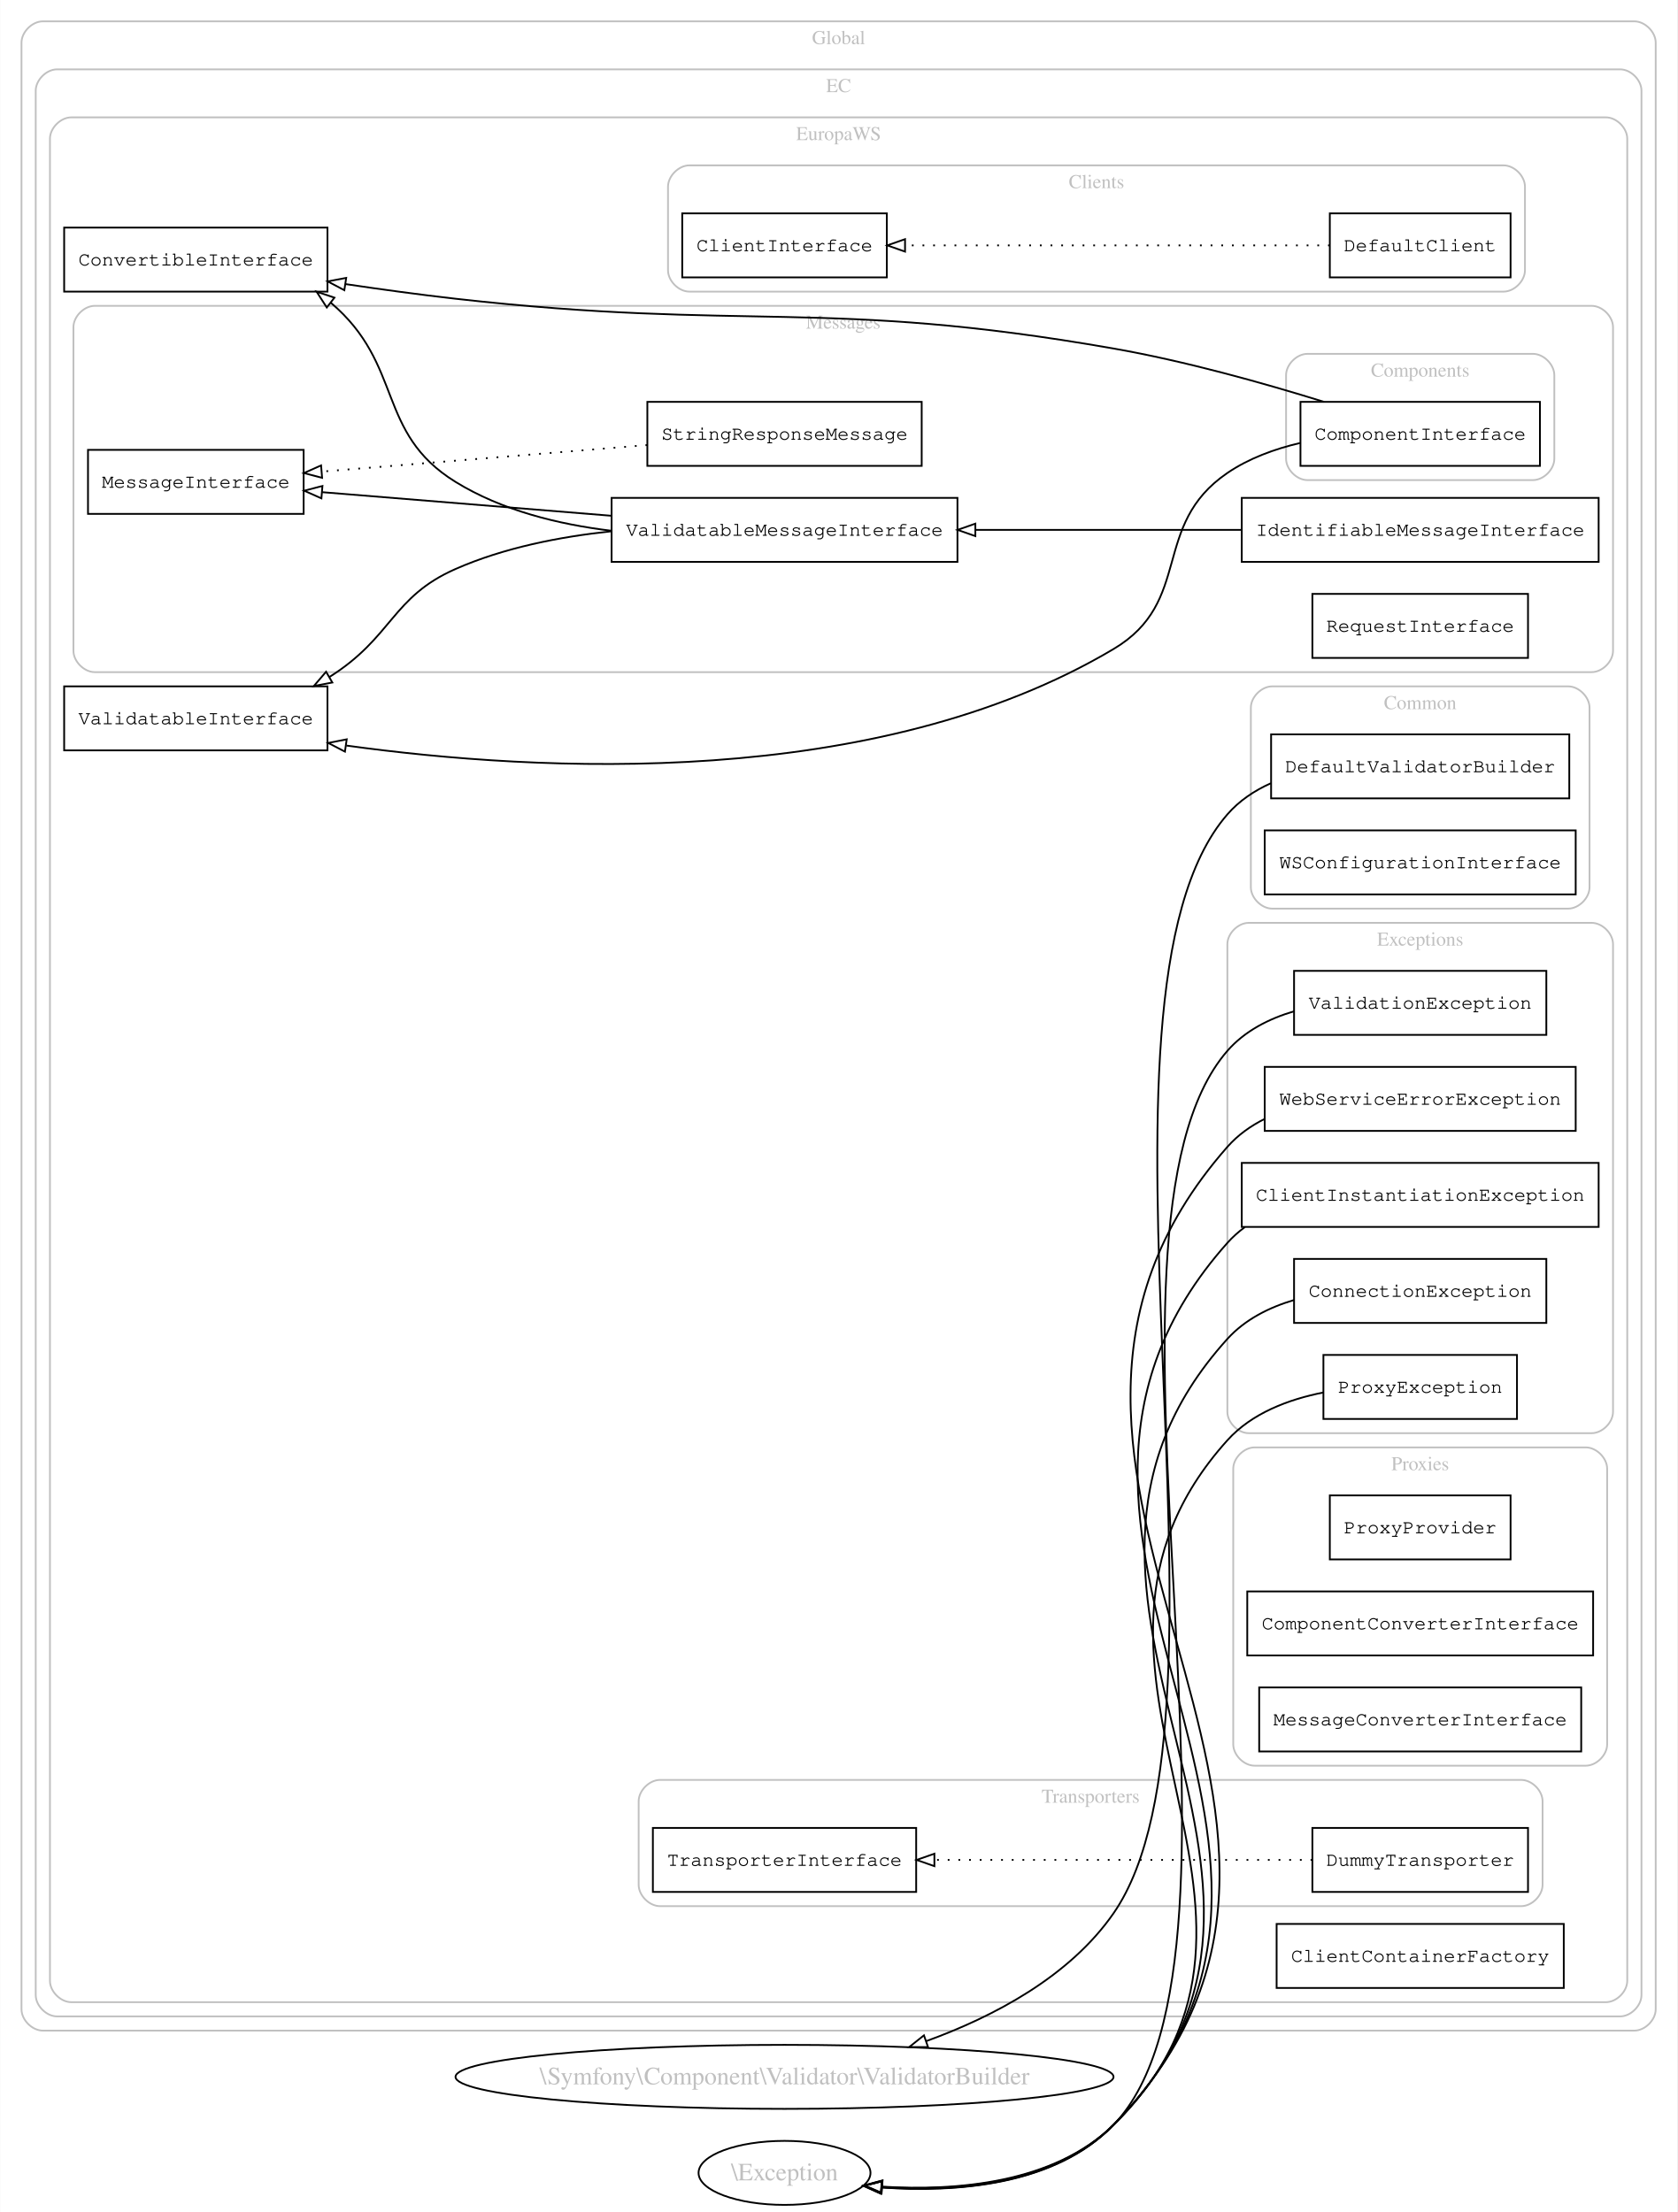
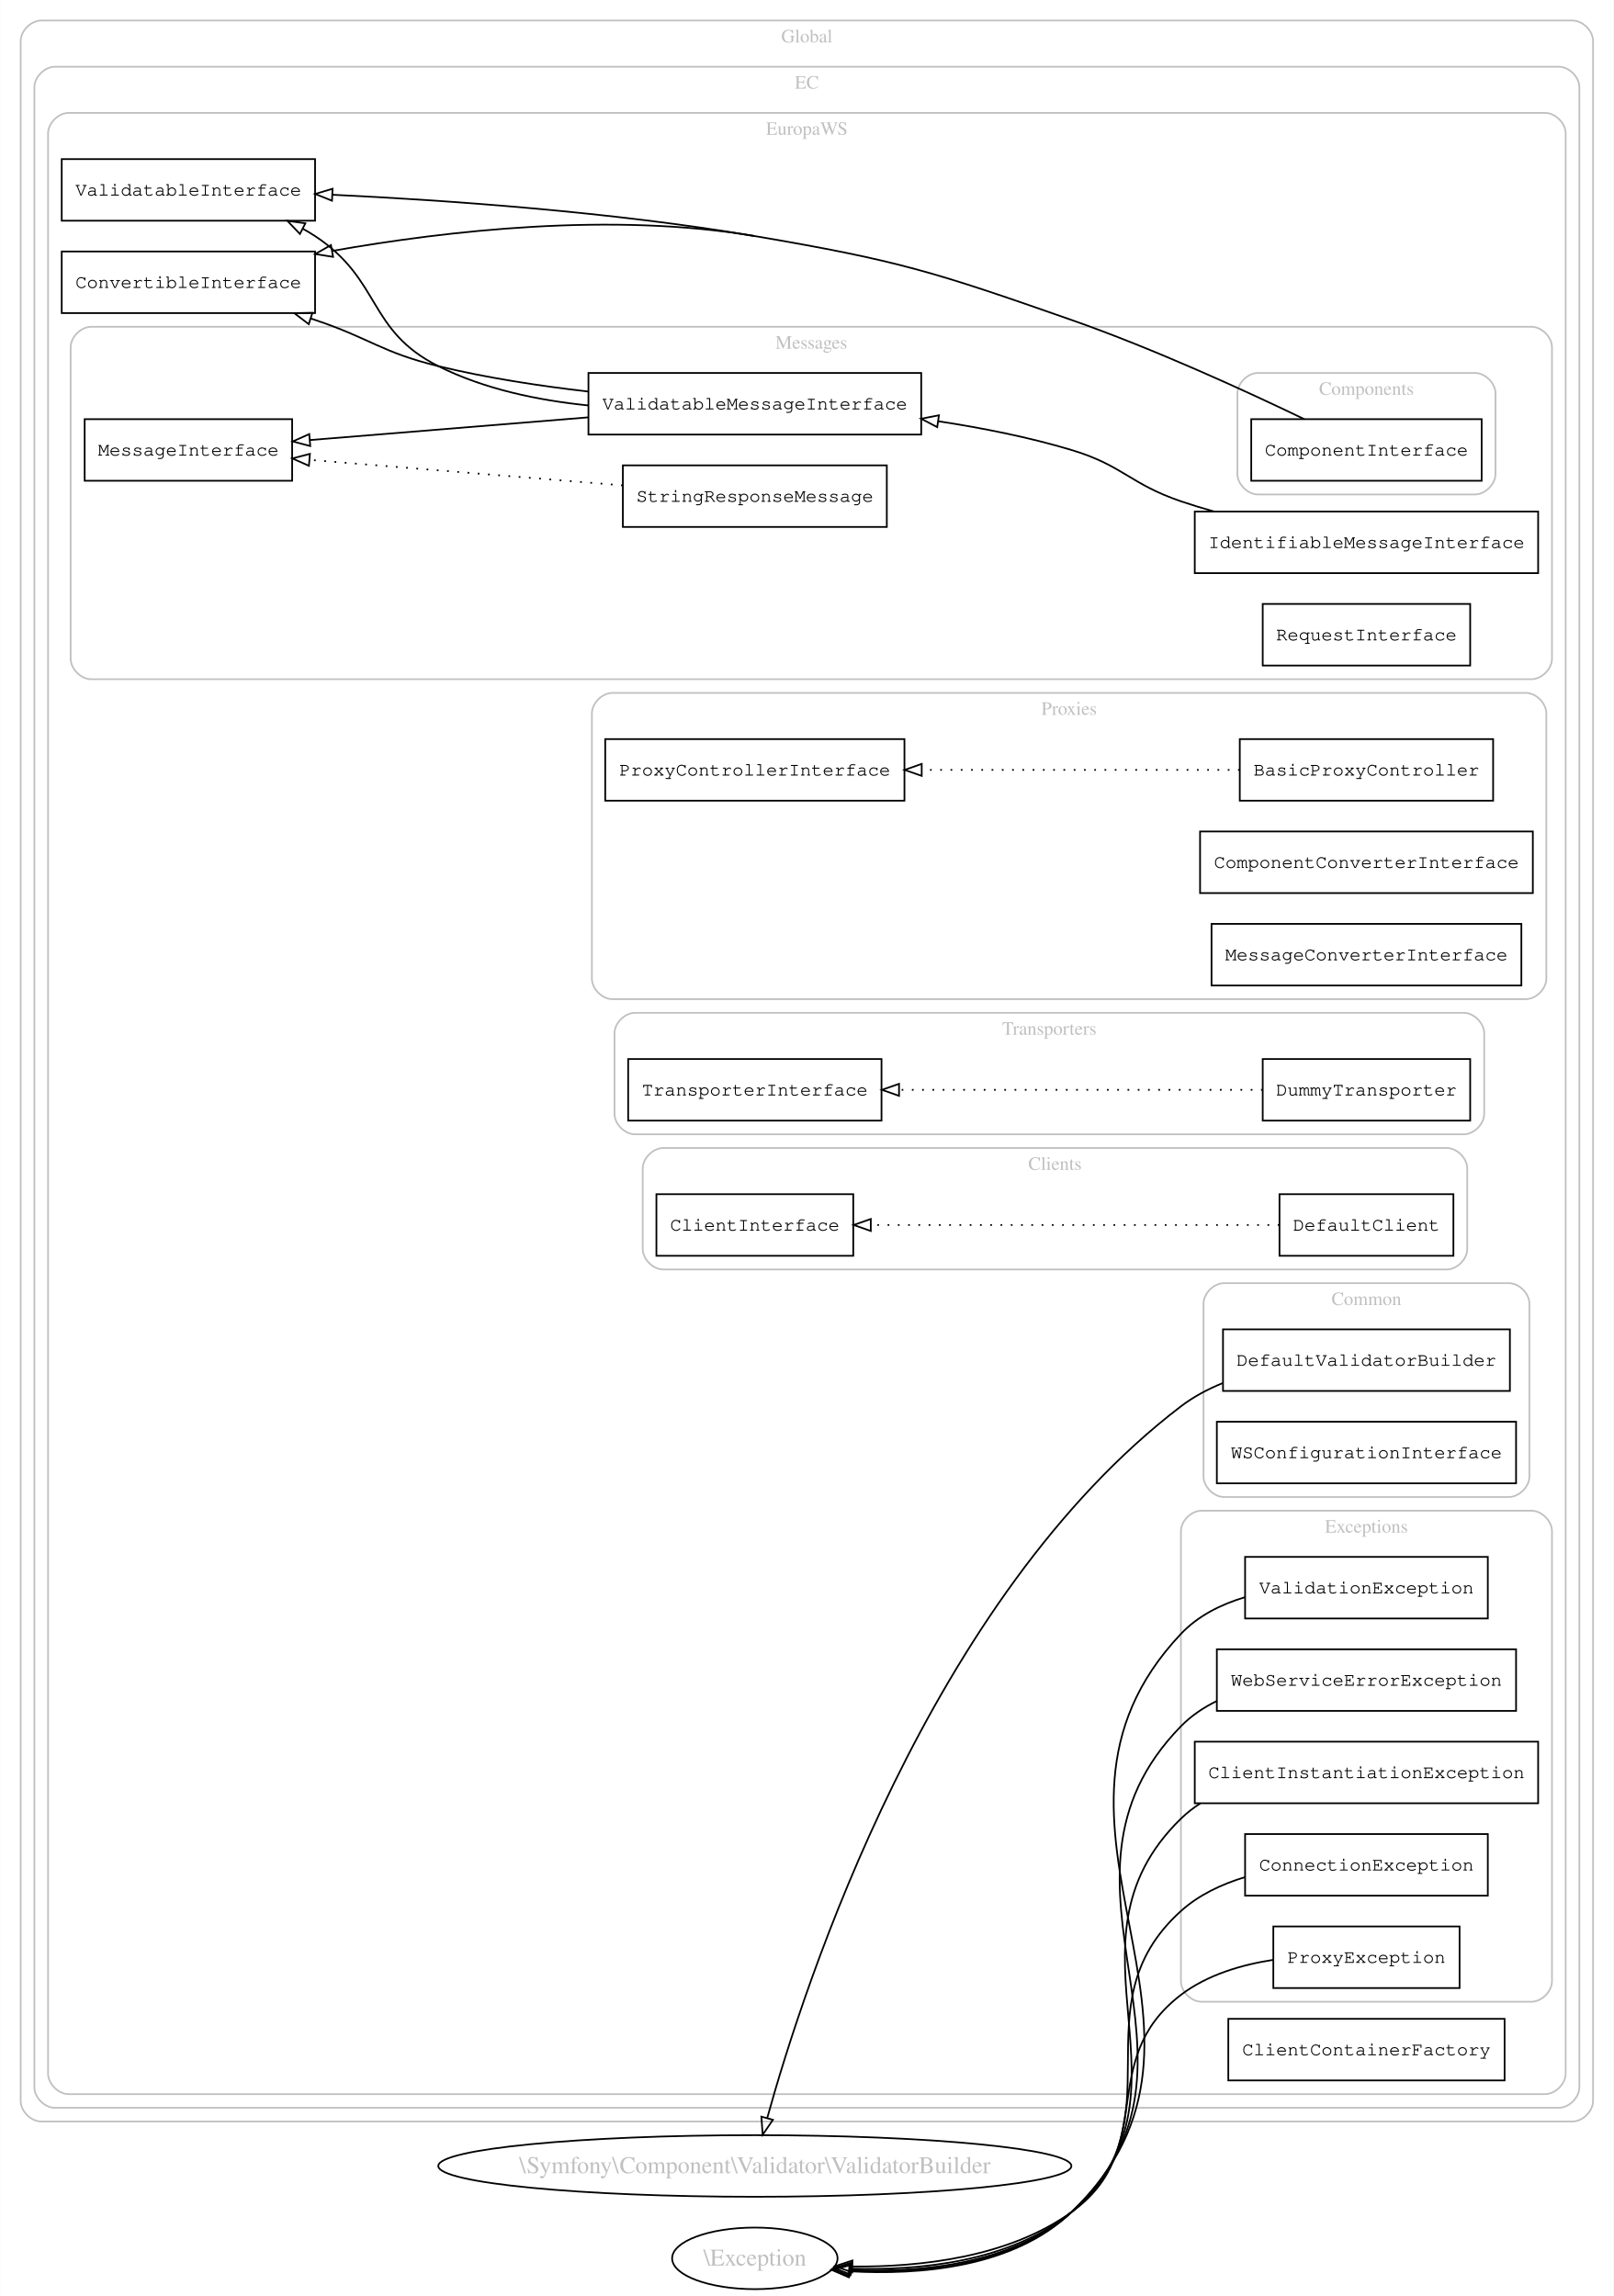
- <svg xmlns="http://www.w3.org/2000/svg" width="943pt" height="1244pt" viewBox="0.00 0.00 942.83 1244.00">
-   <g id="graph0" class="graph" transform="scale(1 1) rotate(0) translate(4 1240)">
-     <polygon fill="#ffffff" stroke="transparent" points="-4,4 -4,-1240 938.831,-1240 938.831,4 -4,4" />
+ <svg xmlns="http://www.w3.org/2000/svg" width="943pt" height="1342pt" viewBox="0.00 0.00 942.83 1342.00">
+   <g id="graph0" class="graph" transform="scale(1 1) rotate(0) translate(4 1338)">
+     <polygon fill="#ffffff" stroke="transparent" points="-4,4 -4,-1338 938.831,-1338 938.831,4 -4,4" />
    <g id="clust1" class="cluster">
-       <path fill="none" stroke="#c0c0c0" d="M20,-98C20,-98 914.831,-98 914.831,-98 920.831,-98 926.831,-104 926.831,-110 926.831,-110 926.831,-1216 926.831,-1216 926.831,-1222 920.831,-1228 914.831,-1228 914.831,-1228 20,-1228 20,-1228 14,-1228 8,-1222 8,-1216 8,-1216 8,-110 8,-110 8,-104 14,-98 20,-98" />
-       <text text-anchor="middle" x="467.416" y="-1215.2" font-family="Times,serif" font-size="11.00" fill="#c0c0c0">Global</text>
+       <path fill="none" stroke="#c0c0c0" d="M20,-98C20,-98 914.831,-98 914.831,-98 920.831,-98 926.831,-104 926.831,-110 926.831,-110 926.831,-1314 926.831,-1314 926.831,-1320 920.831,-1326 914.831,-1326 914.831,-1326 20,-1326 20,-1326 14,-1326 8,-1320 8,-1314 8,-1314 8,-110 8,-110 8,-104 14,-98 20,-98" />
+       <text text-anchor="middle" x="467.416" y="-1313.2" font-family="Times,serif" font-size="11.00" fill="#c0c0c0">Global</text>
    </g>
    <g id="clust2" class="cluster">
-       <path fill="none" stroke="#c0c0c0" d="M28,-106C28,-106 906.831,-106 906.831,-106 912.831,-106 918.831,-112 918.831,-118 918.831,-118 918.831,-1189 918.831,-1189 918.831,-1195 912.831,-1201 906.831,-1201 906.831,-1201 28,-1201 28,-1201 22,-1201 16,-1195 16,-1189 16,-1189 16,-118 16,-118 16,-112 22,-106 28,-106" />
-       <text text-anchor="middle" x="467.416" y="-1188.2" font-family="Times,serif" font-size="11.00" fill="#c0c0c0">EC</text>
+       <path fill="none" stroke="#c0c0c0" d="M28,-106C28,-106 906.831,-106 906.831,-106 912.831,-106 918.831,-112 918.831,-118 918.831,-118 918.831,-1287 918.831,-1287 918.831,-1293 912.831,-1299 906.831,-1299 906.831,-1299 28,-1299 28,-1299 22,-1299 16,-1293 16,-1287 16,-1287 16,-118 16,-118 16,-112 22,-106 28,-106" />
+       <text text-anchor="middle" x="467.416" y="-1286.2" font-family="Times,serif" font-size="11.00" fill="#c0c0c0">EC</text>
    </g>
    <g id="clust3" class="cluster">
-       <path fill="none" stroke="#c0c0c0" d="M36,-114C36,-114 898.831,-114 898.831,-114 904.831,-114 910.831,-120 910.831,-126 910.831,-126 910.831,-1162 910.831,-1162 910.831,-1168 904.831,-1174 898.831,-1174 898.831,-1174 36,-1174 36,-1174 30,-1174 24,-1168 24,-1162 24,-1162 24,-126 24,-126 24,-120 30,-114 36,-114" />
-       <text text-anchor="middle" x="467.416" y="-1161.2" font-family="Times,serif" font-size="11.00" fill="#c0c0c0">EuropaWS</text>
+       <path fill="none" stroke="#c0c0c0" d="M36,-114C36,-114 898.831,-114 898.831,-114 904.831,-114 910.831,-120 910.831,-126 910.831,-126 910.831,-1260 910.831,-1260 910.831,-1266 904.831,-1272 898.831,-1272 898.831,-1272 36,-1272 36,-1272 30,-1272 24,-1266 24,-1260 24,-1260 24,-126 24,-126 24,-120 30,-114 36,-114" />
+       <text text-anchor="middle" x="467.416" y="-1259.2" font-family="Times,serif" font-size="11.00" fill="#c0c0c0">EuropaWS</text>
+     </g>
+     <g id="clust5" class="cluster">
+       <path fill="none" stroke="#c0c0c0" d="M711.203,-463C711.203,-463 877.629,-463 877.629,-463 883.629,-463 889.629,-469 889.629,-475 889.629,-475 889.629,-576 889.629,-576 889.629,-582 883.629,-588 877.629,-588 877.629,-588 711.203,-588 711.203,-588 705.203,-588 699.203,-582 699.203,-576 699.203,-576 699.203,-475 699.203,-475 699.203,-469 705.203,-463 711.203,-463" />
+       <text text-anchor="middle" x="794.416" y="-575.2" font-family="Times,serif" font-size="11.00" fill="#c0c0c0">Common</text>
+     </g>
+     <g id="clust6" class="cluster">
+       <path fill="none" stroke="#c0c0c0" d="M698.001,-168C698.001,-168 890.831,-168 890.831,-168 896.831,-168 902.831,-174 902.831,-180 902.831,-180 902.831,-443 902.831,-443 902.831,-449 896.831,-455 890.831,-455 890.831,-455 698.001,-455 698.001,-455 692.001,-455 686.001,-449 686.001,-443 686.001,-443 686.001,-180 686.001,-180 686.001,-174 692.001,-168 698.001,-168" />
+       <text text-anchor="middle" x="794.416" y="-442.2" font-family="Times,serif" font-size="11.00" fill="#c0c0c0">Exceptions</text>
+     </g>
+     <g id="clust7" class="cluster">
+       <path fill="none" stroke="#c0c0c0" d="M49.202,-941C49.202,-941 890.831,-941 890.831,-941 896.831,-941 902.831,-947 902.831,-953 902.831,-953 902.831,-1135 902.831,-1135 902.831,-1141 896.831,-1147 890.831,-1147 890.831,-1147 49.202,-1147 49.202,-1147 43.202,-1147 37.202,-1141 37.202,-1135 37.202,-1135 37.202,-953 37.202,-953 37.202,-947 43.202,-941 49.202,-941" />
+       <text text-anchor="middle" x="470.017" y="-1134.2" font-family="Times,serif" font-size="11.00" fill="#c0c0c0">Messages</text>
+     </g>
+     <g id="clust8" class="cluster">
+       <path fill="none" stroke="#c0c0c0" d="M731.006,-1049C731.006,-1049 857.826,-1049 857.826,-1049 863.826,-1049 869.826,-1055 869.826,-1061 869.826,-1061 869.826,-1108 869.826,-1108 869.826,-1114 863.826,-1120 857.826,-1120 857.826,-1120 731.006,-1120 731.006,-1120 725.006,-1120 719.006,-1114 719.006,-1108 719.006,-1108 719.006,-1061 719.006,-1061 719.006,-1055 725.006,-1049 731.006,-1049" />
+       <text text-anchor="middle" x="794.416" y="-1107.2" font-family="Times,serif" font-size="11.00" fill="#c0c0c0">Components</text>
+     </g>
+     <g id="clust9" class="cluster">
+       <path fill="none" stroke="#c0c0c0" d="M353.798,-754C353.798,-754 887.531,-754 887.531,-754 893.531,-754 899.531,-760 899.531,-766 899.531,-766 899.531,-921 899.531,-921 899.531,-927 893.531,-933 887.531,-933 887.531,-933 353.798,-933 353.798,-933 347.798,-933 341.798,-927 341.798,-921 341.798,-921 341.798,-766 341.798,-766 341.798,-760 347.798,-754 353.798,-754" />
+       <text text-anchor="middle" x="620.664" y="-920.2" font-family="Times,serif" font-size="11.00" fill="#c0c0c0">Proxies</text>
+     </g>
+     <g id="clust10" class="cluster">
+       <path fill="none" stroke="#c0c0c0" d="M367.001,-675C367.001,-675 851.225,-675 851.225,-675 857.225,-675 863.225,-681 863.225,-687 863.225,-687 863.225,-734 863.225,-734 863.225,-740 857.225,-746 851.225,-746 851.225,-746 367.001,-746 367.001,-746 361.001,-746 355.001,-740 355.001,-734 355.001,-734 355.001,-687 355.001,-687 355.001,-681 361.001,-675 367.001,-675" />
+       <text text-anchor="middle" x="609.113" y="-733.2" font-family="Times,serif" font-size="11.00" fill="#c0c0c0">Transporters</text>
    </g>
    <g id="clust4" class="cluster">
-       <path fill="none" stroke="#c0c0c0" d="M383.503,-1076C383.503,-1076 841.323,-1076 841.323,-1076 847.323,-1076 853.323,-1082 853.323,-1088 853.323,-1088 853.323,-1135 853.323,-1135 853.323,-1141 847.323,-1147 841.323,-1147 841.323,-1147 383.503,-1147 383.503,-1147 377.503,-1147 371.503,-1141 371.503,-1135 371.503,-1135 371.503,-1088 371.503,-1088 371.503,-1082 377.503,-1076 383.503,-1076" />
-       <text text-anchor="middle" x="612.413" y="-1134.2" font-family="Times,serif" font-size="11.00" fill="#c0c0c0">Clients</text>
-     </g>
-     <g id="clust5" class="cluster">
-       <path fill="none" stroke="#c0c0c0" d="M711.203,-729C711.203,-729 877.629,-729 877.629,-729 883.629,-729 889.629,-735 889.629,-741 889.629,-741 889.629,-842 889.629,-842 889.629,-848 883.629,-854 877.629,-854 877.629,-854 711.203,-854 711.203,-854 705.203,-854 699.203,-848 699.203,-842 699.203,-842 699.203,-741 699.203,-741 699.203,-735 705.203,-729 711.203,-729" />
-       <text text-anchor="middle" x="794.416" y="-841.2" font-family="Times,serif" font-size="11.00" fill="#c0c0c0">Common</text>
-     </g>
-     <g id="clust6" class="cluster">
-       <path fill="none" stroke="#c0c0c0" d="M698.001,-434C698.001,-434 890.831,-434 890.831,-434 896.831,-434 902.831,-440 902.831,-446 902.831,-446 902.831,-709 902.831,-709 902.831,-715 896.831,-721 890.831,-721 890.831,-721 698.001,-721 698.001,-721 692.001,-721 686.001,-715 686.001,-709 686.001,-709 686.001,-446 686.001,-446 686.001,-440 692.001,-434 698.001,-434" />
-       <text text-anchor="middle" x="794.416" y="-708.2" font-family="Times,serif" font-size="11.00" fill="#c0c0c0">Exceptions</text>
-     </g>
-     <g id="clust7" class="cluster">
-       <path fill="none" stroke="#c0c0c0" d="M49.202,-862C49.202,-862 890.831,-862 890.831,-862 896.831,-862 902.831,-868 902.831,-874 902.831,-874 902.831,-1056 902.831,-1056 902.831,-1062 896.831,-1068 890.831,-1068 890.831,-1068 49.202,-1068 49.202,-1068 43.202,-1068 37.202,-1062 37.202,-1056 37.202,-1056 37.202,-874 37.202,-874 37.202,-868 43.202,-862 49.202,-862" />
-       <text text-anchor="middle" x="470.017" y="-1055.2" font-family="Times,serif" font-size="11.00" fill="#c0c0c0">Messages</text>
-     </g>
-     <g id="clust8" class="cluster">
-       <path fill="none" stroke="#c0c0c0" d="M731.006,-970C731.006,-970 857.826,-970 857.826,-970 863.826,-970 869.826,-976 869.826,-982 869.826,-982 869.826,-1029 869.826,-1029 869.826,-1035 863.826,-1041 857.826,-1041 857.826,-1041 731.006,-1041 731.006,-1041 725.006,-1041 719.006,-1035 719.006,-1029 719.006,-1029 719.006,-982 719.006,-982 719.006,-976 725.006,-970 731.006,-970" />
-       <text text-anchor="middle" x="794.416" y="-1028.2" font-family="Times,serif" font-size="11.00" fill="#c0c0c0">Components</text>
-     </g>
-     <g id="clust9" class="cluster">
-       <path fill="none" stroke="#c0c0c0" d="M701.302,-247C701.302,-247 887.531,-247 887.531,-247 893.531,-247 899.531,-253 899.531,-259 899.531,-259 899.531,-414 899.531,-414 899.531,-420 893.531,-426 887.531,-426 887.531,-426 701.302,-426 701.302,-426 695.302,-426 689.302,-420 689.302,-414 689.302,-414 689.302,-259 689.302,-259 689.302,-253 695.302,-247 701.302,-247" />
-       <text text-anchor="middle" x="794.416" y="-413.2" font-family="Times,serif" font-size="11.00" fill="#c0c0c0">Proxies</text>
-     </g>
-     <g id="clust10" class="cluster">
-       <path fill="none" stroke="#c0c0c0" d="M367.001,-168C367.001,-168 851.225,-168 851.225,-168 857.225,-168 863.225,-174 863.225,-180 863.225,-180 863.225,-227 863.225,-227 863.225,-233 857.225,-239 851.225,-239 851.225,-239 367.001,-239 367.001,-239 361.001,-239 355.001,-233 355.001,-227 355.001,-227 355.001,-180 355.001,-180 355.001,-174 361.001,-168 367.001,-168" />
-       <text text-anchor="middle" x="609.113" y="-226.2" font-family="Times,serif" font-size="11.00" fill="#c0c0c0">Transporters</text>
+       <path fill="none" stroke="#c0c0c0" d="M383.503,-596C383.503,-596 841.323,-596 841.323,-596 847.323,-596 853.323,-602 853.323,-608 853.323,-608 853.323,-655 853.323,-655 853.323,-661 847.323,-667 841.323,-667 841.323,-667 383.503,-667 383.503,-667 377.503,-667 371.503,-661 371.503,-655 371.503,-655 371.503,-608 371.503,-608 371.503,-602 377.503,-596 383.503,-596" />
+       <text text-anchor="middle" x="612.413" y="-654.2" font-family="Times,serif" font-size="11.00" fill="#c0c0c0">Clients</text>
    </g>
    <g id="node1" class="node">
-       <polygon fill="none" stroke="#000000" points="845.23,-1120 743.602,-1120 743.602,-1084 845.23,-1084 845.23,-1120" />
-       <text text-anchor="middle" x="794.416" y="-1098.7" font-family="Courier,monospace" font-size="11.00" fill="#000000">DefaultClient</text>
+       <polygon fill="none" stroke="#000000" points="845.23,-640 743.602,-640 743.602,-604 845.23,-604 845.23,-640" />
+       <text text-anchor="middle" x="794.416" y="-618.7" font-family="Courier,monospace" font-size="11.00" fill="#000000">DefaultClient</text>
    </g>
    <g id="node2" class="node">
-       <polygon fill="none" stroke="#000000" points="494.527,-1120 379.495,-1120 379.495,-1084 494.527,-1084 494.527,-1120" />
-       <text text-anchor="middle" x="437.011" y="-1098.7" font-family="Courier,monospace" font-size="11.00" fill="#000000">ClientInterface</text>
+       <polygon fill="none" stroke="#000000" points="494.527,-640 379.495,-640 379.495,-604 494.527,-604 494.527,-640" />
+       <text text-anchor="middle" x="437.011" y="-618.7" font-family="Courier,monospace" font-size="11.00" fill="#000000">ClientInterface</text>
    </g>
    <g id="edge1" class="edge">
-       <path fill="none" stroke="#000000" stroke-dasharray="1,5" d="M743.588,-1102C681.079,-1102 574.734,-1102 505.179,-1102" />
-       <polygon fill="none" stroke="#000000" points="504.769,-1098.5 494.769,-1102 504.769,-1105.5 504.769,-1098.5" />
+       <path fill="none" stroke="#000000" stroke-dasharray="1,5" d="M743.588,-622C681.079,-622 574.734,-622 505.179,-622" />
+       <polygon fill="none" stroke="#000000" points="504.769,-618.5 494.769,-622 504.769,-625.5 504.769,-618.5" />
    </g>
    <g id="node3" class="node">
-       <polygon fill="none" stroke="#000000" points="878.241,-827 710.591,-827 710.591,-791 878.241,-791 878.241,-827" />
-       <text text-anchor="middle" x="794.416" y="-805.7" font-family="Courier,monospace" font-size="11.00" fill="#000000">DefaultValidatorBuilder</text>
-     </g>
-     <g id="node24" class="node">
+       <polygon fill="none" stroke="#000000" points="878.241,-561 710.591,-561 710.591,-525 878.241,-525 878.241,-561" />
+       <text text-anchor="middle" x="794.416" y="-539.7" font-family="Courier,monospace" font-size="11.00" fill="#000000">DefaultValidatorBuilder</text>
+     </g>
+     <g id="node25" class="node">
      <ellipse fill="none" stroke="#000000" cx="437.011" cy="-72" rx="184.98" ry="18" />
      <text text-anchor="middle" x="437.011" y="-67.8" font-family="Times,serif" font-size="14.00" fill="#c0c0c0">\Symfony\Component\Validator\ValidatorBuilder</text>
    </g>
    <g id="edge2" class="edge">
-       <path fill="none" stroke="#000000" d="M710.466,-799.518C701.175,-795.361 692.677,-789.69 686.001,-782 595.486,-677.742 700.67,-277.464 622.001,-164 597.32,-128.402 554.757,-105.917 516.677,-92.094" />
-       <polygon fill="none" stroke="#000000" points="517.7,-88.744 507.106,-88.764 515.4,-95.356 517.7,-88.744" />
+       <path fill="none" stroke="#000000" d="M710.389,-529.567C701.664,-526.035 693.325,-521.59 686.001,-516 539.092,-403.88 466.053,-178.679 444.225,-99.945" />
+       <polygon fill="none" stroke="#000000" points="447.591,-98.983 441.593,-90.249 440.835,-100.817 447.591,-98.983" />
    </g>
    <g id="node4" class="node">
-       <polygon fill="none" stroke="#000000" points="881.842,-773 706.99,-773 706.99,-737 881.842,-737 881.842,-773" />
-       <text text-anchor="middle" x="794.416" y="-751.7" font-family="Courier,monospace" font-size="11.00" fill="#000000">WSConfigurationInterface</text>
+       <polygon fill="none" stroke="#000000" points="881.842,-507 706.99,-507 706.99,-471 881.842,-471 881.842,-507" />
+       <text text-anchor="middle" x="794.416" y="-485.7" font-family="Courier,monospace" font-size="11.00" fill="#000000">WSConfigurationInterface</text>
    </g>
    <g id="node5" class="node">
-       <polygon fill="none" stroke="#000000" points="894.746,-586 694.086,-586 694.086,-550 894.746,-550 894.746,-586" />
-       <text text-anchor="middle" x="794.416" y="-564.7" font-family="Courier,monospace" font-size="11.00" fill="#000000">ClientInstantiationException</text>
-     </g>
-     <g id="node25" class="node">
+       <polygon fill="none" stroke="#000000" points="894.746,-320 694.086,-320 694.086,-284 894.746,-284 894.746,-320" />
+       <text text-anchor="middle" x="794.416" y="-298.7" font-family="Courier,monospace" font-size="11.00" fill="#000000">ClientInstantiationException</text>
+     </g>
+     <g id="node26" class="node">
      <ellipse fill="none" stroke="#000000" cx="437.011" cy="-18" rx="48.334" ry="18" />
      <text text-anchor="middle" x="437.011" y="-13.8" font-family="Times,serif" font-size="14.00" fill="#c0c0c0">\Exception</text>
    </g>
    <g id="edge3" class="edge">
-       <path fill="none" stroke="#000000" d="M695.842,-549.895C692.277,-547.283 688.968,-544.332 686.001,-541 538.186,-375.002 777.861,-203.47 622.001,-45 588.781,-11.224 533.303,-7.186 491.749,-9.956" />
-       <polygon fill="none" stroke="#000000" points="491.458,-6.468 481.775,-10.767 492.026,-13.445 491.458,-6.468" />
+       <path fill="none" stroke="#000000" d="M697.39,-283.983C693.307,-281.361 689.477,-278.382 686.001,-275 609.955,-201.004 701.62,-115.137 622.001,-45 587.088,-14.245 533.27,-9.467 492.666,-11.218" />
+       <polygon fill="none" stroke="#000000" points="492.43,-7.726 482.647,-11.792 492.831,-14.714 492.43,-7.726" />
    </g>
    <g id="node6" class="node">
-       <polygon fill="none" stroke="#000000" points="865.337,-532 723.495,-532 723.495,-496 865.337,-496 865.337,-532" />
-       <text text-anchor="middle" x="794.416" y="-510.7" font-family="Courier,monospace" font-size="11.00" fill="#000000">ConnectionException</text>
+       <polygon fill="none" stroke="#000000" points="865.337,-266 723.495,-266 723.495,-230 865.337,-230 865.337,-266" />
+       <text text-anchor="middle" x="794.416" y="-244.7" font-family="Courier,monospace" font-size="11.00" fill="#000000">ConnectionException</text>
    </g>
    <g id="edge4" class="edge">
-       <path fill="none" stroke="#000000" d="M723.659,-508.942C709.462,-504.755 695.889,-497.933 686.001,-487 552.856,-339.786 762.277,-185.435 622.001,-45 588.592,-11.553 533.314,-7.426 491.868,-10.082" />
-       <polygon fill="none" stroke="#000000" points="491.344,-6.613 481.651,-10.89 491.896,-13.591 491.344,-6.613" />
+       <path fill="none" stroke="#000000" d="M723.552,-240.859C709.861,-236.742 696.524,-230.475 686.001,-221 624.147,-165.305 686.539,-97.561 622.001,-45 586.349,-15.964 533.504,-10.796 493.414,-11.971" />
+       <polygon fill="none" stroke="#000000" points="493.093,-8.482 483.254,-12.411 493.396,-15.475 493.093,-8.482" />
    </g>
    <g id="node7" class="node">
-       <polygon fill="none" stroke="#000000" points="848.832,-478 740,-478 740,-442 848.832,-442 848.832,-478" />
-       <text text-anchor="middle" x="794.416" y="-456.7" font-family="Courier,monospace" font-size="11.00" fill="#000000">ProxyException</text>
+       <polygon fill="none" stroke="#000000" points="848.832,-212 740,-212 740,-176 848.832,-176 848.832,-212" />
+       <text text-anchor="middle" x="794.416" y="-190.7" font-family="Courier,monospace" font-size="11.00" fill="#000000">ProxyException</text>
    </g>
    <g id="edge5" class="edge">
-       <path fill="none" stroke="#000000" d="M740.072,-456.91C720.422,-453.028 699.718,-445.242 686.001,-430 569.967,-301.065 745.863,-166.434 622.001,-45 588.35,-12.009 533.363,-7.755 492.067,-10.254" />
-       <polygon fill="none" stroke="#000000" points="491.593,-6.78 481.885,-11.021 492.119,-13.76 491.593,-6.78" />
+       <path fill="none" stroke="#000000" d="M739.989,-192.475C721.347,-189.621 701.342,-183.713 686.001,-172 635.764,-133.643 673.279,-81.955 622.001,-45 585.261,-18.522 533.615,-12.887 494.227,-13.239" />
+       <polygon fill="none" stroke="#000000" points="493.901,-9.745 483.981,-13.466 494.056,-16.744 493.901,-9.745" />
    </g>
    <g id="node8" class="node">
-       <polygon fill="none" stroke="#000000" points="865.337,-694 723.495,-694 723.495,-658 865.337,-658 865.337,-694" />
-       <text text-anchor="middle" x="794.416" y="-672.7" font-family="Courier,monospace" font-size="11.00" fill="#000000">ValidationException</text>
+       <polygon fill="none" stroke="#000000" points="865.337,-428 723.495,-428 723.495,-392 865.337,-392 865.337,-428" />
+       <text text-anchor="middle" x="794.416" y="-406.7" font-family="Courier,monospace" font-size="11.00" fill="#000000">ValidationException</text>
    </g>
    <g id="edge6" class="edge">
-       <path fill="none" stroke="#000000" d="M723.627,-671.302C709.343,-667.108 695.742,-660.193 686.001,-649 597.394,-547.183 715.545,-142.301 622.001,-45 589.064,-10.74 533.284,-6.838 491.568,-9.775" />
-       <polygon fill="none" stroke="#000000" points="491.224,-6.292 481.557,-10.628 491.818,-13.267 491.224,-6.292" />
+       <path fill="none" stroke="#000000" d="M723.446,-404.454C709.433,-400.272 695.991,-393.575 686.001,-383 581.012,-271.856 732.369,-150.805 622.001,-45 588.091,-12.491 533.394,-8.111 492.253,-10.445" />
+       <polygon fill="none" stroke="#000000" points="491.832,-6.966 482.107,-11.169 492.331,-13.948 491.832,-6.966" />
    </g>
    <g id="node9" class="node">
-       <polygon fill="none" stroke="#000000" points="881.842,-640 706.99,-640 706.99,-604 881.842,-604 881.842,-640" />
-       <text text-anchor="middle" x="794.416" y="-618.7" font-family="Courier,monospace" font-size="11.00" fill="#000000">WebServiceErrorException</text>
+       <polygon fill="none" stroke="#000000" points="881.842,-374 706.99,-374 706.99,-338 881.842,-338 881.842,-374" />
+       <text text-anchor="middle" x="794.416" y="-352.7" font-family="Courier,monospace" font-size="11.00" fill="#000000">WebServiceErrorException</text>
    </g>
    <g id="edge7" class="edge">
-       <path fill="none" stroke="#000000" d="M707.139,-610.829C699.168,-606.865 691.893,-601.701 686.001,-595 523.494,-410.193 793.467,-221.527 622.001,-45 588.888,-10.909 533.134,-6.984 491.472,-9.869" />
-       <polygon fill="none" stroke="#000000" points="491.147,-6.384 481.475,-10.708 491.732,-13.359 491.147,-6.384" />
+       <path fill="none" stroke="#000000" d="M707.047,-343.801C699.248,-340.013 692.036,-335.172 686.001,-329 595.542,-236.489 716.933,-132.915 622.001,-45 587.644,-13.183 533.258,-8.653 492.33,-10.759" />
+       <polygon fill="none" stroke="#000000" points="491.983,-7.274 482.235,-11.424 492.444,-14.259 491.983,-7.274" />
    </g>
    <g id="node10" class="node">
-       <polygon fill="none" stroke="#000000" points="861.736,-1014 727.097,-1014 727.097,-978 861.736,-978 861.736,-1014" />
-       <text text-anchor="middle" x="794.416" y="-992.7" font-family="Courier,monospace" font-size="11.00" fill="#000000">ComponentInterface</text>
+       <polygon fill="none" stroke="#000000" points="861.736,-1093 727.097,-1093 727.097,-1057 861.736,-1057 861.736,-1093" />
+       <text text-anchor="middle" x="794.416" y="-1071.7" font-family="Courier,monospace" font-size="11.00" fill="#000000">ComponentInterface</text>
+     </g>
+     <g id="node23" class="node">
+       <polygon fill="none" stroke="#000000" points="180.032,-1191 31.989,-1191 31.989,-1155 180.032,-1155 180.032,-1191" />
+       <text text-anchor="middle" x="106.011" y="-1169.7" font-family="Courier,monospace" font-size="11.00" fill="#000000">ConvertibleInterface</text>
+     </g>
+     <g id="edge12" class="edge">
+       <path fill="none" stroke="#000000" d="M758.09,-1093.005C723.65,-1109.594 670.161,-1134.124 622.001,-1151 541.734,-1179.128 520.864,-1185.759 437.011,-1200" />
+       <path fill="none" stroke="#000000" d="M437.011,-1200C353.748,-1214.14 257.4,-1203.259 190.201,-1191.361" />
+       <polygon fill="none" stroke="#000000" points="190.553,-1187.867 180.088,-1189.524 189.302,-1194.755 190.553,-1187.867" />
+     </g>
+     <g id="node24" class="node">
+       <polygon fill="none" stroke="#000000" points="180.032,-1245 31.989,-1245 31.989,-1209 180.032,-1209 180.032,-1245" />
+       <text text-anchor="middle" x="106.011" y="-1223.7" font-family="Courier,monospace" font-size="11.00" fill="#000000">ValidatableInterface</text>
+     </g>
+     <g id="edge11" class="edge">
+       <path fill="none" stroke="#000000" d="M437.011,-1200C353.748,-1214.14 257.4,-1220.939 190.201,-1224.167" />
+       <polygon fill="none" stroke="#000000" points="189.915,-1220.677 180.088,-1224.637 190.24,-1227.669 189.915,-1220.677" />
+     </g>
+     <g id="node11" class="node">
+       <polygon fill="none" stroke="#000000" points="514.134,-1066 359.888,-1066 359.888,-1030 514.134,-1030 514.134,-1066" />
+       <text text-anchor="middle" x="437.011" y="-1044.7" font-family="Courier,monospace" font-size="11.00" fill="#000000">StringResponseMessage</text>
+     </g>
+     <g id="node13" class="node">
+       <polygon fill="none" stroke="#000000" points="166.629,-1093 45.393,-1093 45.393,-1057 166.629,-1057 166.629,-1093" />
+       <text text-anchor="middle" x="106.011" y="-1071.7" font-family="Courier,monospace" font-size="11.00" fill="#000000">MessageInterface</text>
+     </g>
+     <g id="edge8" class="edge">
+       <path fill="none" stroke="#000000" stroke-dasharray="1,5" d="M359.824,-1054.296C304.549,-1058.805 230.686,-1064.83 176.899,-1069.217" />
+       <polygon fill="none" stroke="#000000" points="176.443,-1065.743 166.761,-1070.045 177.012,-1072.72 176.443,-1065.743" />
+     </g>
+     <g id="node12" class="node">
+       <polygon fill="none" stroke="#000000" points="894.746,-1039 694.086,-1039 694.086,-1003 894.746,-1003 894.746,-1039" />
+       <text text-anchor="middle" x="794.416" y="-1017.7" font-family="Courier,monospace" font-size="11.00" fill="#000000">IdentifiableMessageInterface</text>
+     </g>
+     <g id="node15" class="node">
+       <polygon fill="none" stroke="#000000" points="534.24,-1120 339.782,-1120 339.782,-1084 534.24,-1084 534.24,-1120" />
+       <text text-anchor="middle" x="437.011" y="-1098.7" font-family="Courier,monospace" font-size="11.00" fill="#000000">ValidatableMessageInterface</text>
+     </g>
+     <g id="edge13" class="edge">
+       <path fill="none" stroke="#000000" d="M705.229,-1039.077C698.675,-1040.914 692.206,-1042.888 686.001,-1045 656.263,-1055.123 652.089,-1065.968 622.001,-1075 597.302,-1082.414 570.115,-1087.827 544.364,-1091.767" />
+       <polygon fill="none" stroke="#000000" points="543.58,-1088.344 534.194,-1093.259 544.596,-1095.27 543.58,-1088.344" />
+     </g>
+     <g id="node14" class="node">
+       <polygon fill="none" stroke="#000000" points="855.034,-985 733.798,-985 733.798,-949 855.034,-949 855.034,-985" />
+       <text text-anchor="middle" x="794.416" y="-963.7" font-family="Courier,monospace" font-size="11.00" fill="#000000">RequestInterface</text>
+     </g>
+     <g id="edge14" class="edge">
+       <path fill="none" stroke="#000000" d="M339.49,-1094.045C287.436,-1089.799 224.521,-1084.667 177.123,-1080.801" />
+       <polygon fill="none" stroke="#000000" points="177.202,-1077.296 166.95,-1079.971 176.633,-1084.272 177.202,-1077.296" />
+     </g>
+     <g id="edge16" class="edge">
+       <path fill="none" stroke="#000000" d="M339.737,-1109.132C311.219,-1112.413 280.148,-1117.159 252.022,-1124 218.813,-1132.076 212.421,-1140.124 180.022,-1151 179.16,-1151.289 178.292,-1151.579 177.418,-1151.868" />
+       <polygon fill="none" stroke="#000000" points="176.332,-1148.541 167.899,-1154.954 178.491,-1155.199 176.332,-1148.541" />
+     </g>
+     <g id="edge15" class="edge">
+       <path fill="none" stroke="#000000" d="M339.74,-1101.029C310.323,-1103.978 278.757,-1110.574 252.022,-1124 210.441,-1144.881 218.913,-1174.458 180.022,-1200 177.742,-1201.497 175.369,-1202.925 172.93,-1204.284" />
+       <polygon fill="none" stroke="#000000" points="171.178,-1201.249 163.865,-1208.916 174.363,-1207.483 171.178,-1201.249" />
+     </g>
+     <g id="node16" class="node">
+       <polygon fill="none" stroke="#000000" points="868.438,-906 720.395,-906 720.395,-870 868.438,-870 868.438,-906" />
+       <text text-anchor="middle" x="794.416" y="-884.7" font-family="Courier,monospace" font-size="11.00" fill="#000000">BasicProxyController</text>
+     </g>
+     <g id="node19" class="node">
+       <polygon fill="none" stroke="#000000" points="524.438,-906 349.585,-906 349.585,-870 524.438,-870 524.438,-906" />
+       <text text-anchor="middle" x="437.011" y="-884.7" font-family="Courier,monospace" font-size="11.00" fill="#000000">ProxyControllerInterface</text>
+     </g>
+     <g id="edge9" class="edge">
+       <path fill="none" stroke="#000000" stroke-dasharray="1,5" d="M720.362,-888C666.532,-888 593.143,-888 534.542,-888" />
+       <polygon fill="none" stroke="#000000" points="534.526,-884.5 524.526,-888 534.526,-891.5 534.526,-884.5" />
+     </g>
+     <g id="node17" class="node">
+       <polygon fill="none" stroke="#000000" points="891.645,-852 697.187,-852 697.187,-816 891.645,-816 891.645,-852" />
+       <text text-anchor="middle" x="794.416" y="-830.7" font-family="Courier,monospace" font-size="11.00" fill="#000000">ComponentConverterInterface</text>
+     </g>
+     <g id="node18" class="node">
+       <polygon fill="none" stroke="#000000" points="884.943,-798 703.889,-798 703.889,-762 884.943,-762 884.943,-798" />
+       <text text-anchor="middle" x="794.416" y="-776.7" font-family="Courier,monospace" font-size="11.00" fill="#000000">MessageConverterInterface</text>
+     </g>
+     <g id="node20" class="node">
+       <polygon fill="none" stroke="#000000" points="855.034,-719 733.798,-719 733.798,-683 855.034,-683 855.034,-719" />
+       <text text-anchor="middle" x="794.416" y="-697.7" font-family="Courier,monospace" font-size="11.00" fill="#000000">DummyTransporter</text>
+     </g>
+     <g id="node21" class="node">
+       <polygon fill="none" stroke="#000000" points="511.033,-719 362.99,-719 362.99,-683 511.033,-683 511.033,-719" />
+       <text text-anchor="middle" x="437.011" y="-697.7" font-family="Courier,monospace" font-size="11.00" fill="#000000">TransporterInterface</text>
+     </g>
+     <g id="edge10" class="edge">
+       <path fill="none" stroke="#000000" stroke-dasharray="1,5" d="M733.787,-701C675.467,-701 586.778,-701 521.536,-701" />
+       <polygon fill="none" stroke="#000000" points="521.274,-697.5 511.274,-701 521.274,-704.5 521.274,-697.5" />
    </g>
    <g id="node22" class="node">
-       <polygon fill="none" stroke="#000000" points="180.032,-1112 31.989,-1112 31.989,-1076 180.032,-1076 180.032,-1112" />
-       <text text-anchor="middle" x="106.011" y="-1090.7" font-family="Courier,monospace" font-size="11.00" fill="#000000">ConvertibleInterface</text>
-     </g>
-     <g id="edge11" class="edge">
-       <path fill="none" stroke="#000000" d="M740.299,-1014.01C706.639,-1024.473 662.246,-1036.945 622.001,-1044 459.572,-1072.473 415.884,-1053.48 252.022,-1072 231.973,-1074.266 210.452,-1077.218 190.258,-1080.22" />
-       <polygon fill="none" stroke="#000000" points="189.517,-1076.792 180.15,-1081.743 190.56,-1083.714 189.517,-1076.792" />
-     </g>
-     <g id="node23" class="node">
-       <polygon fill="none" stroke="#000000" points="180.032,-854 31.989,-854 31.989,-818 180.032,-818 180.032,-854" />
-       <text text-anchor="middle" x="106.011" y="-832.7" font-family="Courier,monospace" font-size="11.00" fill="#000000">ValidatableInterface</text>
-     </g>
-     <g id="edge10" class="edge">
-       <path fill="none" stroke="#000000" d="M726.878,-990.864C712.514,-987.504 698.06,-982.224 686.001,-974 642.716,-944.479 667.042,-901.765 622.001,-875 488.079,-795.418 298.835,-805.754 190.663,-820.708" />
-       <polygon fill="none" stroke="#000000" points="189.857,-817.287 180.453,-822.166 190.847,-824.217 189.857,-817.287" />
-     </g>
-     <g id="node11" class="node">
-       <polygon fill="none" stroke="#000000" points="514.134,-1014 359.888,-1014 359.888,-978 514.134,-978 514.134,-1014" />
-       <text text-anchor="middle" x="437.011" y="-992.7" font-family="Courier,monospace" font-size="11.00" fill="#000000">StringResponseMessage</text>
-     </g>
-     <g id="node13" class="node">
-       <polygon fill="none" stroke="#000000" points="166.629,-987 45.393,-987 45.393,-951 166.629,-951 166.629,-987" />
-       <text text-anchor="middle" x="106.011" y="-965.7" font-family="Courier,monospace" font-size="11.00" fill="#000000">MessageInterface</text>
-     </g>
-     <g id="edge8" class="edge">
-       <path fill="none" stroke="#000000" stroke-dasharray="1,5" d="M359.824,-989.704C304.549,-985.195 230.686,-979.17 176.899,-974.783" />
-       <polygon fill="none" stroke="#000000" points="177.012,-971.28 166.761,-973.955 176.443,-978.257 177.012,-971.28" />
-     </g>
-     <g id="node12" class="node">
-       <polygon fill="none" stroke="#000000" points="894.746,-960 694.086,-960 694.086,-924 894.746,-924 894.746,-960" />
-       <text text-anchor="middle" x="794.416" y="-938.7" font-family="Courier,monospace" font-size="11.00" fill="#000000">IdentifiableMessageInterface</text>
-     </g>
-     <g id="node15" class="node">
-       <polygon fill="none" stroke="#000000" points="534.24,-960 339.782,-960 339.782,-924 534.24,-924 534.24,-960" />
-       <text text-anchor="middle" x="437.011" y="-938.7" font-family="Courier,monospace" font-size="11.00" fill="#000000">ValidatableMessageInterface</text>
-     </g>
-     <g id="edge12" class="edge">
-       <path fill="none" stroke="#000000" d="M693.908,-942C647.358,-942 591.991,-942 544.598,-942" />
-       <polygon fill="none" stroke="#000000" points="544.301,-938.5 534.301,-942 544.301,-945.5 544.301,-938.5" />
-     </g>
-     <g id="node14" class="node">
-       <polygon fill="none" stroke="#000000" points="855.034,-906 733.798,-906 733.798,-870 855.034,-870 855.034,-906" />
-       <text text-anchor="middle" x="794.416" y="-884.7" font-family="Courier,monospace" font-size="11.00" fill="#000000">RequestInterface</text>
-     </g>
-     <g id="edge13" class="edge">
-       <path fill="none" stroke="#000000" d="M339.49,-949.955C287.436,-954.201 224.521,-959.333 177.123,-963.199" />
-       <polygon fill="none" stroke="#000000" points="176.633,-959.728 166.95,-964.029 177.202,-966.704 176.633,-959.728" />
-     </g>
-     <g id="edge15" class="edge">
-       <path fill="none" stroke="#000000" d="M339.723,-941.506C309.825,-945.084 277.986,-952.98 252.022,-969 207.18,-996.667 223.181,-1034.721 181.969,-1069.705" />
-       <polygon fill="none" stroke="#000000" points="179.652,-1067.073 173.901,-1075.971 183.946,-1072.601 179.652,-1067.073" />
-     </g>
-     <g id="edge14" class="edge">
-       <path fill="none" stroke="#000000" d="M339.577,-941.191C310.464,-938.132 279.107,-931.922 252.022,-920 216.088,-904.184 216.77,-881.684 181.11,-859.254" />
-       <polygon fill="none" stroke="#000000" points="182.768,-856.169 172.364,-854.169 179.25,-862.221 182.768,-856.169" />
-     </g>
-     <g id="node16" class="node">
-       <polygon fill="none" stroke="#000000" points="845.23,-399 743.602,-399 743.602,-363 845.23,-363 845.23,-399" />
-       <text text-anchor="middle" x="794.416" y="-377.7" font-family="Courier,monospace" font-size="11.00" fill="#000000">ProxyProvider</text>
-     </g>
-     <g id="node17" class="node">
-       <polygon fill="none" stroke="#000000" points="891.645,-345 697.187,-345 697.187,-309 891.645,-309 891.645,-345" />
-       <text text-anchor="middle" x="794.416" y="-323.7" font-family="Courier,monospace" font-size="11.00" fill="#000000">ComponentConverterInterface</text>
-     </g>
-     <g id="node18" class="node">
-       <polygon fill="none" stroke="#000000" points="884.943,-291 703.889,-291 703.889,-255 884.943,-255 884.943,-291" />
-       <text text-anchor="middle" x="794.416" y="-269.7" font-family="Courier,monospace" font-size="11.00" fill="#000000">MessageConverterInterface</text>
-     </g>
-     <g id="node19" class="node">
-       <polygon fill="none" stroke="#000000" points="855.034,-212 733.798,-212 733.798,-176 855.034,-176 855.034,-212" />
-       <text text-anchor="middle" x="794.416" y="-190.7" font-family="Courier,monospace" font-size="11.00" fill="#000000">DummyTransporter</text>
-     </g>
-     <g id="node20" class="node">
-       <polygon fill="none" stroke="#000000" points="511.033,-212 362.99,-212 362.99,-176 511.033,-176 511.033,-212" />
-       <text text-anchor="middle" x="437.011" y="-190.7" font-family="Courier,monospace" font-size="11.00" fill="#000000">TransporterInterface</text>
-     </g>
-     <g id="edge9" class="edge">
-       <path fill="none" stroke="#000000" stroke-dasharray="1,5" d="M733.787,-194C675.467,-194 586.778,-194 521.536,-194" />
-       <polygon fill="none" stroke="#000000" points="521.274,-190.5 511.274,-194 521.274,-197.5 521.274,-190.5" />
-     </g>
-     <g id="node21" class="node">
      <polygon fill="none" stroke="#000000" points="875.14,-158 713.692,-158 713.692,-122 875.14,-122 875.14,-158" />
      <text text-anchor="middle" x="794.416" y="-136.7" font-family="Courier,monospace" font-size="11.00" fill="#000000">ClientContainerFactory</text>
    </g>
  </g>
</svg>
